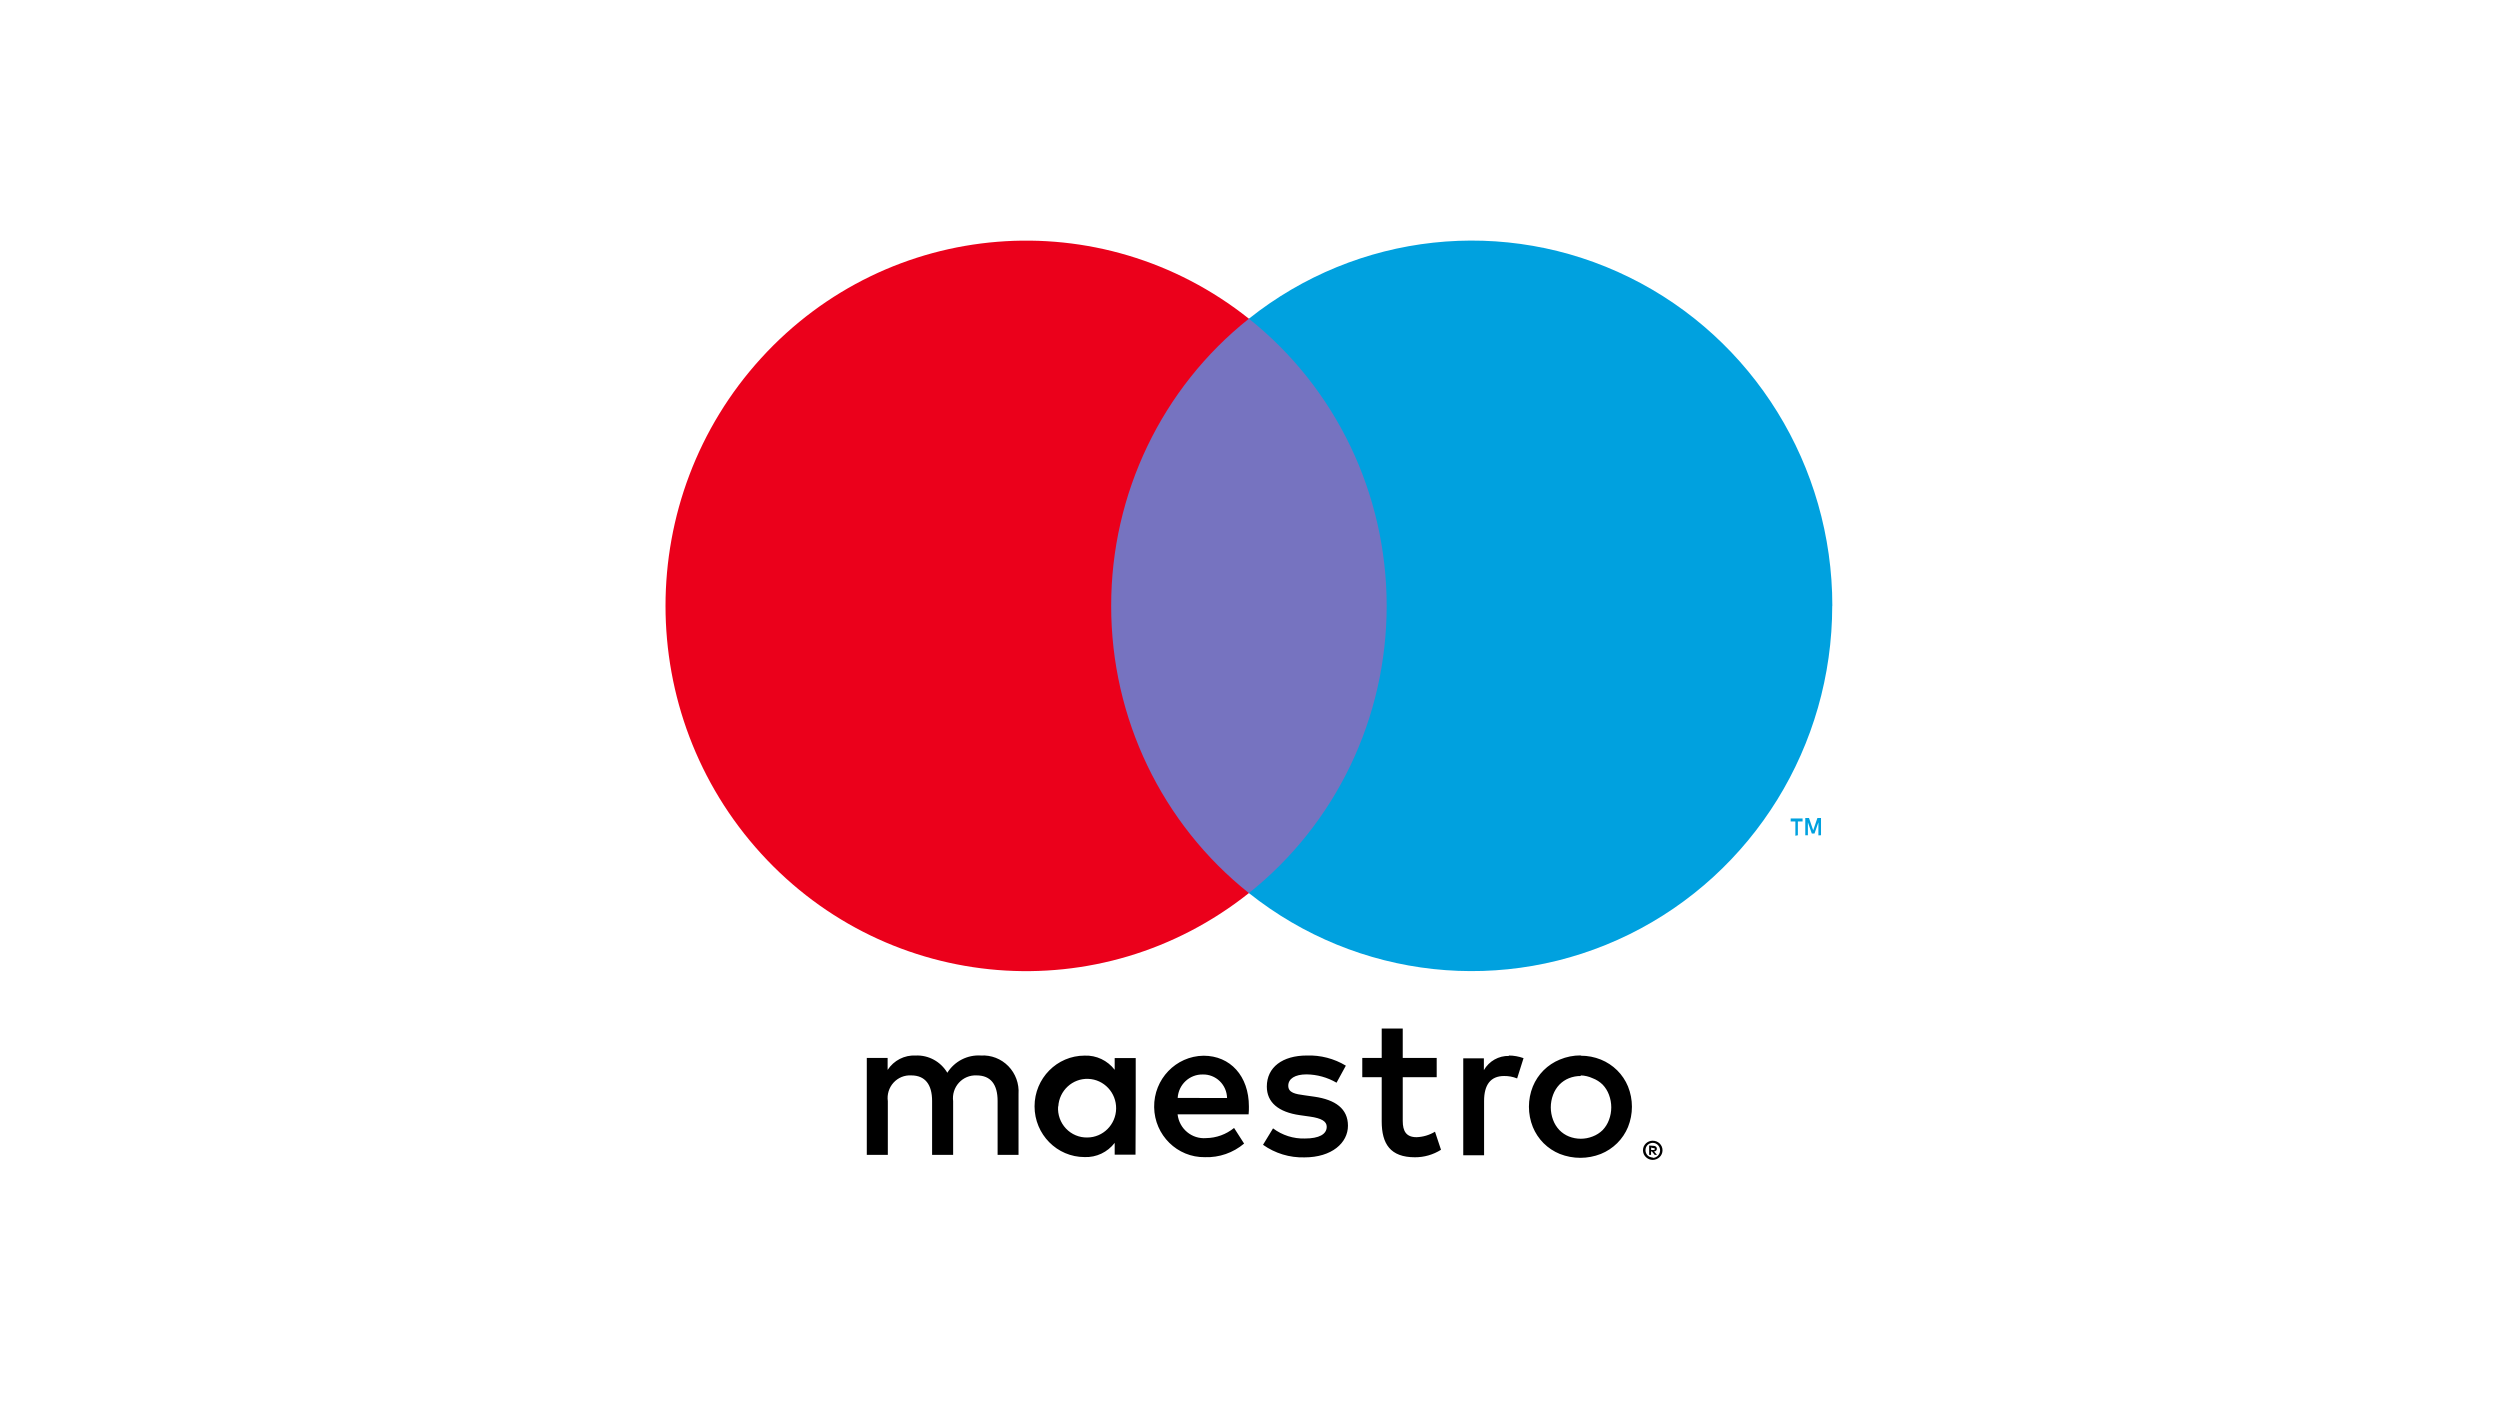
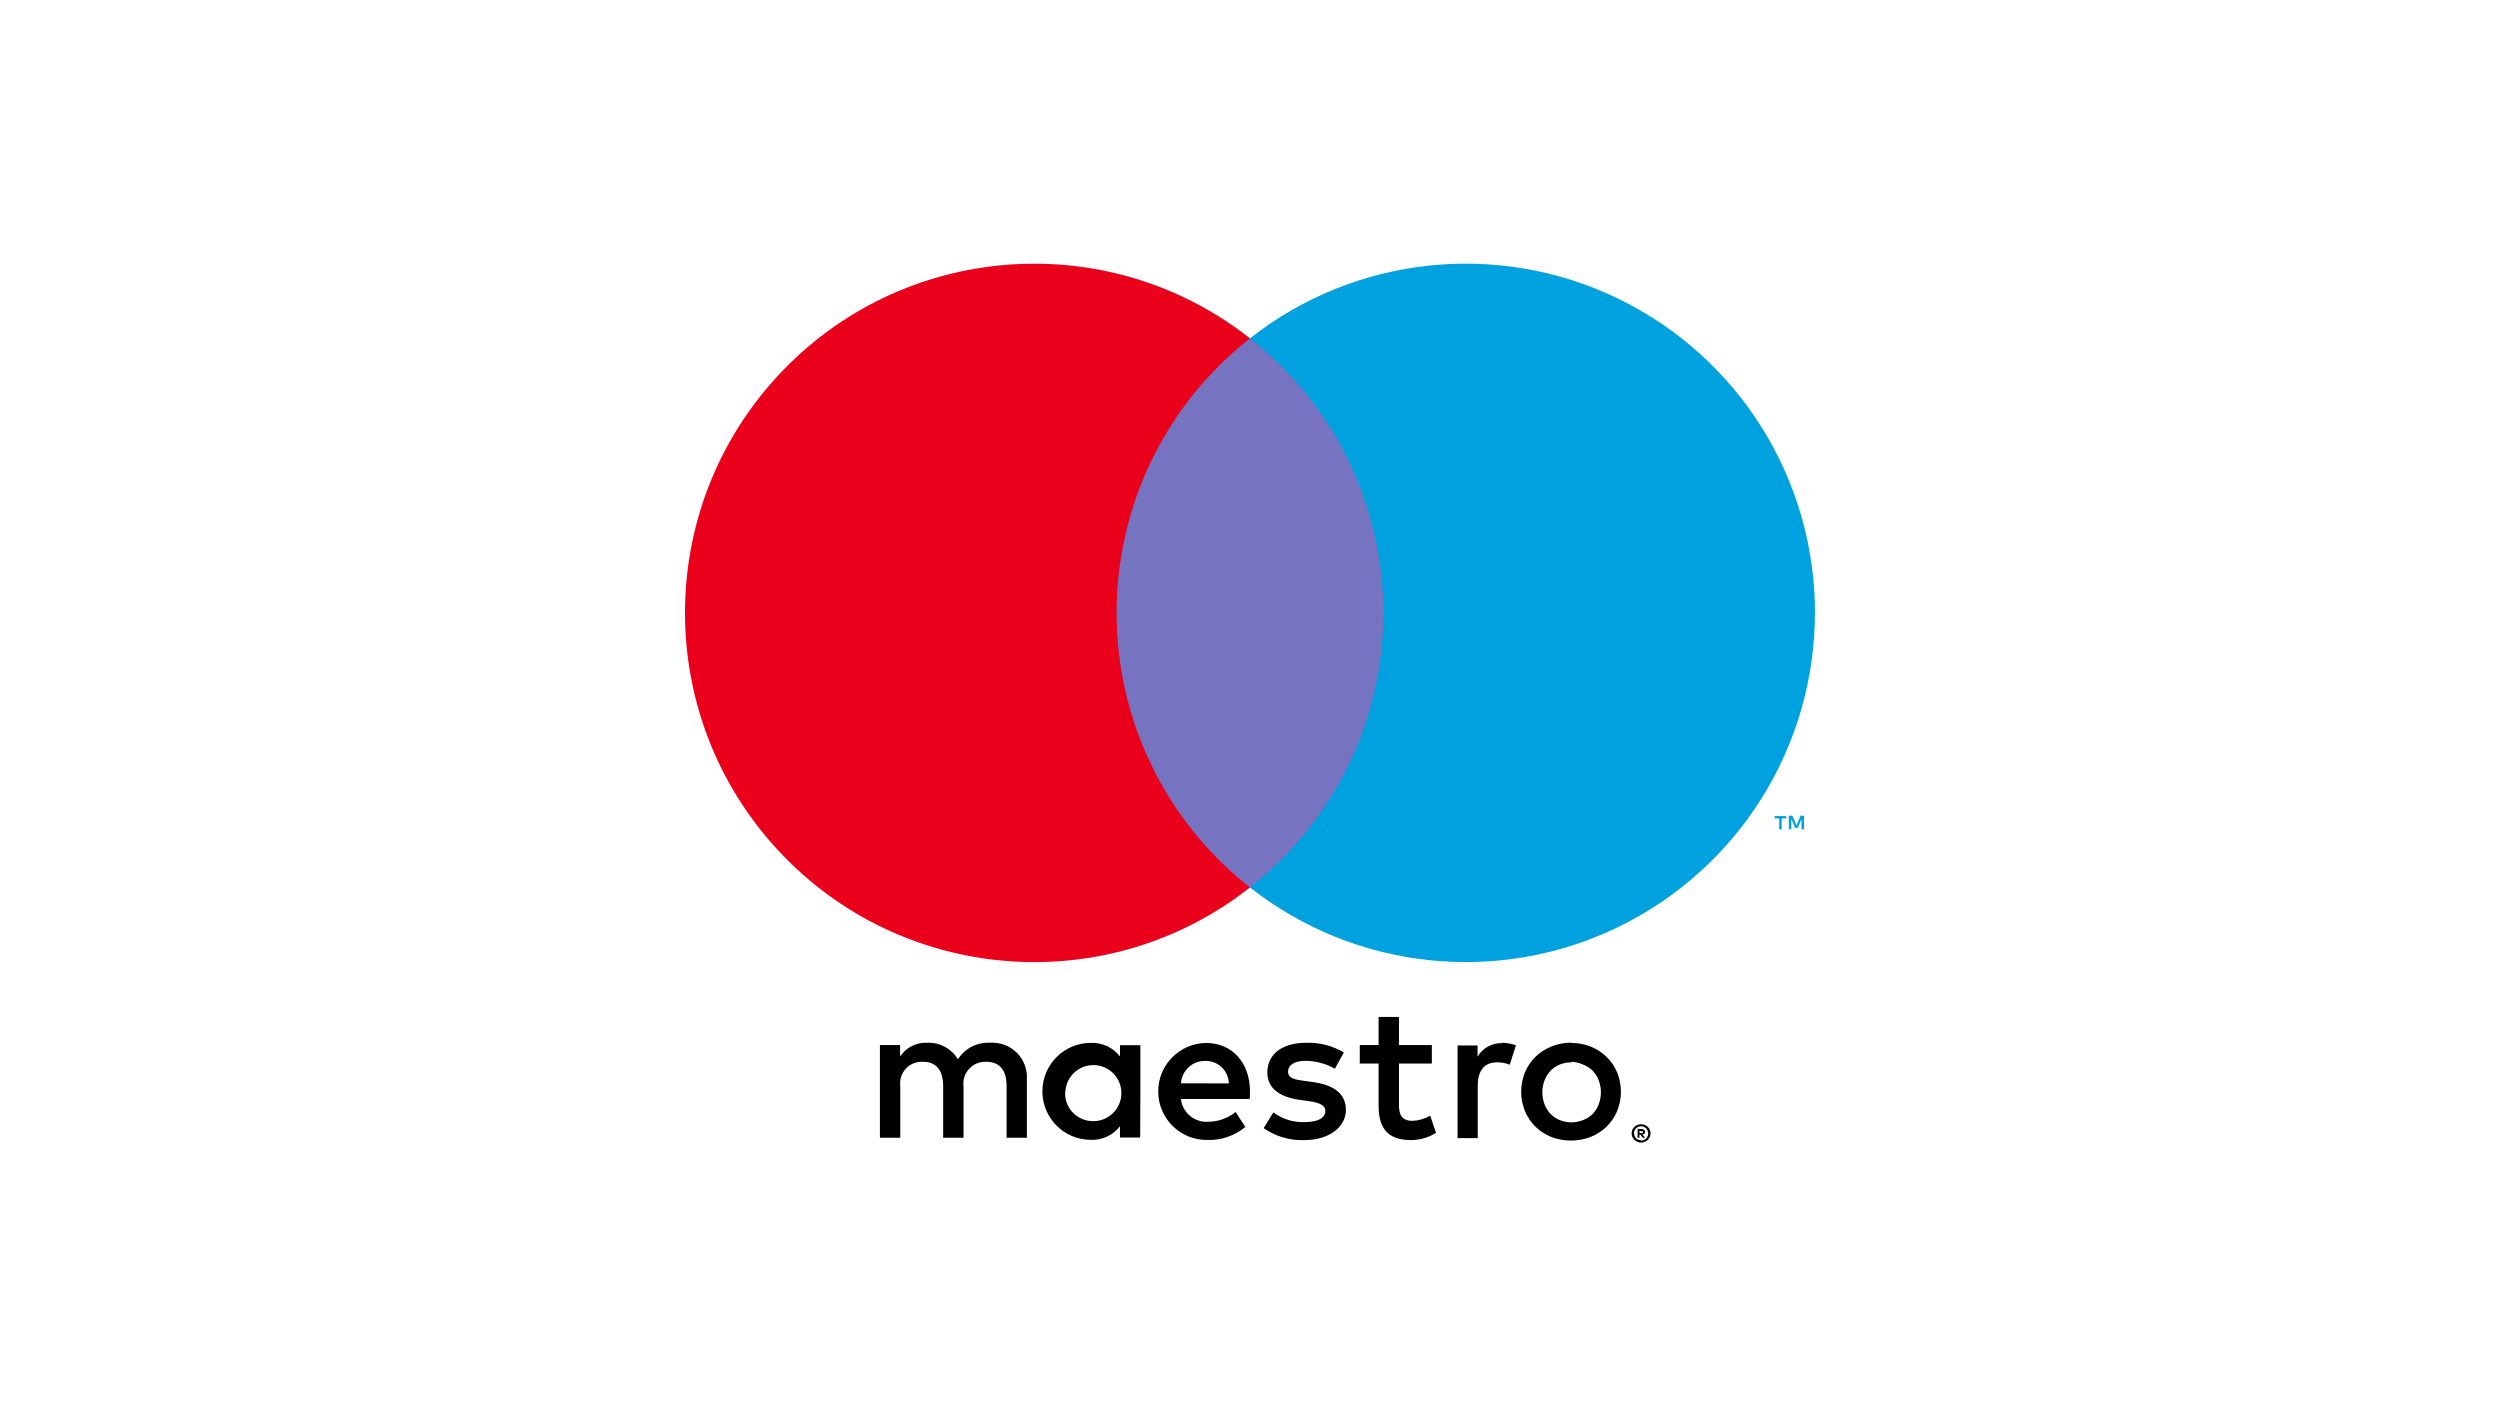
<svg xmlns="http://www.w3.org/2000/svg" height="360" viewBox="0 0 640 360" width="640">
-   <g fill="none" transform="translate(170 61.25)">
-     <path d="m90.744 234.39v-15.584c.181-2.645-.77-5.24-2.61-7.125-1.841-1.884-4.393-2.875-7.005-2.719-3.452-.229-6.753 1.463-8.615 4.416-1.698-2.865-4.807-4.559-8.103-4.416-2.869-.147-5.601 1.256-7.179 3.688v-3.065h-5.333v24.805h5.385v-13.74c-.242-1.721.293-3.461 1.456-4.74 1.163-1.279 2.831-1.961 4.544-1.857 3.538 0 5.333 2.338 5.333 6.545v13.792h5.385v-13.74c-.222-1.717.319-3.446 1.477-4.72 1.158-1.274 2.815-1.962 4.523-1.878 3.641 0 5.385 2.338 5.385 6.545v13.792zm30-12.39v-12.39h-5.385v3.013c-1.835-2.398-4.699-3.753-7.692-3.636-7.081 0-12.821 5.814-12.821 12.987s5.74 12.987 12.821 12.987c2.993.116 5.858-1.238 7.692-3.636v3.013h5.333zm-19.821 0c.237-4.076 3.647-7.213 7.675-7.06 4.028.153 7.196 3.54 7.131 7.623-.065 4.083-3.34 7.364-7.371 7.385-2.064.049-4.052-.785-5.477-2.298-1.425-1.513-2.155-3.564-2.01-5.65zm133.769-12.987c1.756-.005 3.496.33 5.128.987 1.558.632 2.978 1.567 4.179 2.753 1.186 1.175 2.128 2.58 2.769 4.13 1.34 3.33 1.34 7.059 0 10.39-.641 1.551-1.582 2.955-2.769 4.13-1.202 1.186-2.622 2.121-4.179 2.753-3.381 1.331-7.132 1.331-10.513 0-1.55-.631-2.962-1.567-4.154-2.753-1.175-1.179-2.108-2.583-2.744-4.13-1.337-3.331-1.337-7.059 0-10.39.636-1.547 1.569-2.95 2.744-4.13 1.192-1.186 2.604-2.122 4.154-2.753 1.69-.71 3.503-1.072 5.333-1.065zm0 5.195c-1.044-.014-2.081.18-3.051.571-.914.371-1.743.928-2.436 1.636-.707.746-1.257 1.629-1.615 2.597-.783 2.074-.783 4.368 0 6.442.358.968.908 1.852 1.615 2.597.693.709 1.522 1.266 2.436 1.636 1.953.775 4.123.775 6.077 0 .958-.359 1.831-.916 2.564-1.636.709-.744 1.259-1.628 1.615-2.597.783-2.074.783-4.368 0-6.442-.357-.969-.907-1.853-1.615-2.597-.733-.72-1.606-1.278-2.564-1.636-.967-.449-2.014-.696-3.077-.727zm-84.974 7.792c0-7.792-4.769-12.987-11.615-12.987-7.081.1-12.74 5.996-12.641 13.169s5.919 12.906 13 12.805c3.65.126 7.219-1.113 10.026-3.481l-2.564-4c-2.025 1.645-4.533 2.559-7.128 2.597-3.666.319-6.916-2.375-7.333-6.078h18.179c.077-.649.077-1.299.077-2.026zm-18.231-2.182c.206-3.427 3.048-6.076 6.436-6 1.612-.035 3.171.581 4.335 1.711 1.164 1.13 1.837 2.682 1.87 4.315zm40.667-3.896c-2.342-1.366-4.99-2.099-7.692-2.13-2.923 0-4.667 1.091-4.667 2.909s1.846 2.13 4.154 2.442l2.564.364c5.333.779 8.564 3.065 8.564 7.429s-4.103 8.104-11.154 8.104c-3.779.102-7.491-1.027-10.59-3.221l2.564-4.208c2.353 1.768 5.225 2.683 8.154 2.597 3.641 0 5.59-1.091 5.59-3.013 0-1.403-1.385-2.182-4.308-2.597l-2.564-.364c-5.487-.779-8.462-3.273-8.462-7.325 0-4.935 4-7.948 10.256-7.948 3.502-.119 6.963.783 9.974 2.597zm25.641-1.403h-8.692v11.195c0 2.597.872 4.156 3.538 4.156 1.664-.056 3.288-.538 4.718-1.403l1.538 4.623c-1.999 1.264-4.31 1.93-6.667 1.922-6.308 0-8.513-3.429-8.513-9.195v-11.299h-4.974v-4.935h4.974v-7.532h5.385v7.532h8.692zm18.436-5.558c1.294.005 2.577.233 3.795.675l-1.641 5.195c-1.06-.428-2.193-.64-3.333-.623-3.487 0-5.128 2.286-5.128 6.39v13.896h-5.333v-24.805h5.282v3.013c1.333-2.32 3.813-3.715 6.462-3.636zm36.872 21.818c.333-.004.664.058.974.182.294.122.564.298.795.519.225.224.408.488.538.779.262.613.262 1.309 0 1.922-.131.291-.313.555-.538.779-.231.222-.5.398-.795.519-.307.137-.639.208-.974.208-.992-.008-1.891-.594-2.308-1.506-.259-.614-.259-1.308 0-1.922.131-.291.313-.555.538-.779.231-.222.5-.398.795-.519.27-.109.556-.17.846-.182zm0 4.39c.256.002.509-.052.744-.156.221-.1.421-.241.59-.416.442-.45.635-1.093.517-1.716-.118-.623-.532-1.148-1.107-1.401-.235-.104-.488-.157-.744-.156-.256.001-.508.054-.744.156-.23.096-.44.237-.615.416-.665.735-.665 1.863 0 2.597.359.368.849.574 1.359.571zm.154-3.091c.239-.012.475.062.667.208.159.133.245.337.231.545.007.174-.058.344-.179.468-.149.137-.338.219-.538.234l.744.857h-.59l-.692-.857h-.231v.857h-.487v-2.39zm-.564.442v.623h.564c.1.03.207.03.308 0 .037-.074.037-.16 0-.234.037-.074.037-.16 0-.234-.1-.03-.207-.03-.308 0z" fill="#000" />
-     <path d="m109.333 20.338h80.77v147.039h-80.77z" fill="#7673c0" />
-     <path d="m114.462 93.87c-.03-28.697 12.971-55.814 35.256-73.532-37.847-30.13-92.196-25.741-124.853 10.082-32.657 35.823-32.657 91.053 0 126.875 32.657 35.823 87.006 40.211 124.853 10.082-22.278-17.713-35.279-44.818-35.256-73.506z" fill="#eb001b" />
-     <path d="m290.256 152.575v-3.535h1.205v-.758h-3.051v.758h1.205v3.662zm5.923 0v-4.419h-.923l-1.077 3.157-1.077-3.157h-.949v4.419h.667v-3.314l1 2.872h.692l1-2.872v3.346zm2.872-58.705c-.009 35.791-20.185 68.438-51.964 84.08-31.779 15.643-69.585 11.537-97.369-10.574 22.268-17.728 35.27-44.83 35.27-73.519s-13.002-55.792-35.27-73.519c27.784-22.127 65.6-26.242 97.389-10.597 31.789 15.645 51.97 48.303 51.97 84.104z" fill="#00a1df" />
+   <path d="m0 0h146.78v120.64h-146.78z" fill="none" />
+   <g transform="matrix(2.483193 0 0 2.483193 137.7519 29.92721)">
+     <path d="m373 350.92v-6a3.55 3.55 0 0 0 -3.75-3.79 3.7 3.7 0 0 0 -3.36 1.7 3.51 3.51 0 0 0 -3.16-1.7 3.16 3.16 0 0 0 -2.8 1.42v-1.18h-2.08v9.55h2.1v-5.29a2.23 2.23 0 0 1 2.34-2.54c1.38 0 2.08.9 2.08 2.52v5.31h2.1v-5.29a2.25 2.25 0 0 1 2.34-2.54c1.42 0 2.1.9 2.1 2.52v5.31zm11.7-4.77v-4.77h-2.1v1.16a3.62 3.62 0 0 0 -3-1.4 5 5 0 0 0 0 10 3.62 3.62 0 0 0 3-1.4v1.16h2.08zm-7.73 0a2.89 2.89 0 1 1 2.9 3.06 2.86 2.86 0 0 1 -2.92-3.06zm52.17-5a5.38 5.38 0 0 1 2 .38 5 5 0 0 1 1.63 1.06 4.84 4.84 0 0 1 1.08 1.59 5.3 5.3 0 0 1 0 4 4.83 4.83 0 0 1 -1.08 1.59 5 5 0 0 1 -1.63 1.06 5.66 5.66 0 0 1 -4.1 0 4.94 4.94 0 0 1 -1.62-1.06 4.88 4.88 0 0 1 -1.07-1.59 5.31 5.31 0 0 1 0-4 4.88 4.88 0 0 1 1.07-1.59 4.94 4.94 0 0 1 1.62-1.06 5.38 5.38 0 0 1 2.08-.41zm0 2a3.1 3.1 0 0 0 -1.19.22 2.81 2.81 0 0 0 -.95.63 2.93 2.93 0 0 0 -.63 1 3.47 3.47 0 0 0 0 2.48 2.92 2.92 0 0 0 .63 1 2.8 2.8 0 0 0 .95.63 3.25 3.25 0 0 0 2.37 0 2.86 2.86 0 0 0 1-.63 2.9 2.9 0 0 0 .63-1 3.47 3.47 0 0 0 0-2.48 2.9 2.9 0 0 0 -.63-1 2.86 2.86 0 0 0 -1-.63 3.1 3.1 0 0 0 -1.2-.28zm-33.14 3c0-3-1.86-5-4.53-5a5 5 0 0 0 .14 10 5.8 5.8 0 0 0 3.91-1.34l-1-1.54a4.55 4.55 0 0 1 -2.78 1 2.65 2.65 0 0 1 -2.86-2.34h7.09c.03-.25.03-.5.03-.78zm-7.11-.84a2.46 2.46 0 0 1 2.51-2.31 2.37 2.37 0 0 1 2.42 2.32zm15.86-1.5a6.15 6.15 0 0 0 -3-.82c-1.14 0-1.82.42-1.82 1.12s.72.82 1.62.94l1 .14c2.08.3 3.34 1.18 3.34 2.86s-1.6 3.12-4.35 3.12a6.89 6.89 0 0 1 -4.13-1.24l1-1.62a5.09 5.09 0 0 0 3.18 1c1.42 0 2.18-.42 2.18-1.16 0-.54-.54-.84-1.68-1l-1-.14c-2.14-.3-3.3-1.26-3.3-2.82 0-1.9 1.56-3.06 4-3.06a7.14 7.14 0 0 1 3.89 1zm10-.54h-3.39v4.31c0 1 .34 1.6 1.38 1.6a3.84 3.84 0 0 0 1.84-.54l.6 1.78a4.88 4.88 0 0 1 -2.6.74c-2.46 0-3.32-1.32-3.32-3.54v-4.35h-1.94v-1.9h1.94v-2.9h2.1v2.9h3.39zm7.19-2.14a4.44 4.44 0 0 1 1.48.26l-.64 2a3.38 3.38 0 0 0 -1.3-.24c-1.36 0-2 .88-2 2.46v5.35h-2.08v-9.55h2.06v1.16a2.82 2.82 0 0 1 2.52-1.4zm14.38 8.4a1 1 0 0 1 .38.07 1 1 0 0 1 .31.2 1 1 0 0 1 .21.3.93.93 0 0 1 0 .74 1 1 0 0 1 -.21.3 1 1 0 0 1 -.31.2.94.94 0 0 1 -.38.08 1 1 0 0 1 -.9-.58.94.94 0 0 1 0-.74 1 1 0 0 1 .21-.3 1 1 0 0 1 .31-.2 1 1 0 0 1 .33-.07zm0 1.69a.71.71 0 0 0 .29-.06.75.75 0 0 0 .23-.16.74.74 0 0 0 -.23-1.2.72.72 0 0 0 -.29-.06.75.75 0 0 0 -.29.06.73.73 0 0 0 -.24.16.74.74 0 0 0 0 1 .74.74 0 0 0 .53.22zm.06-1.19a.4.4 0 0 1 .26.08.25.25 0 0 1 .09.21.24.24 0 0 1 -.07.18.35.35 0 0 1 -.21.09l.29.33h-.23l-.27-.33h-.09v.33h-.19v-.92zm-.22.17v.24h.22a.21.21 0 0 0 .12 0 .1.1 0 0 0 0-.09.1.1 0 0 0 0-.09.21.21 0 0 0 -.12 0z" transform="translate(-322.61 -245.68)" />
+     <path d="m57.64 22.83h31.5v56.61h-31.5z" fill="#7673c0" />
+     <g transform="translate(-322.61 -245.68)">
+       <path d="m382.25 296.82a35.94 35.94 0 0 1 13.75-28.31 36 36 0 1 0 0 56.61 35.94 35.94 0 0 1 -13.75-28.3z" fill="#eb001b" />
+       <path d="m450.81 319.12v-1.12h.47v-.24h-1.19v.24h.47v1.16zm2.31 0v-1.4h-.36l-.42 1-.42-1h-.37v1.4h.26v-1.05l.39.91h.27l.39-.91v1.06z" fill="#00a1df" />
+       <path d="m454.24 296.82a36 36 0 0 1 -58.24 28.3 36 36 0 0 0 0-56.61 36 36 0 0 1 58.25 28.3z" fill="#00a1df" />
+     </g>
  </g>
</svg>
